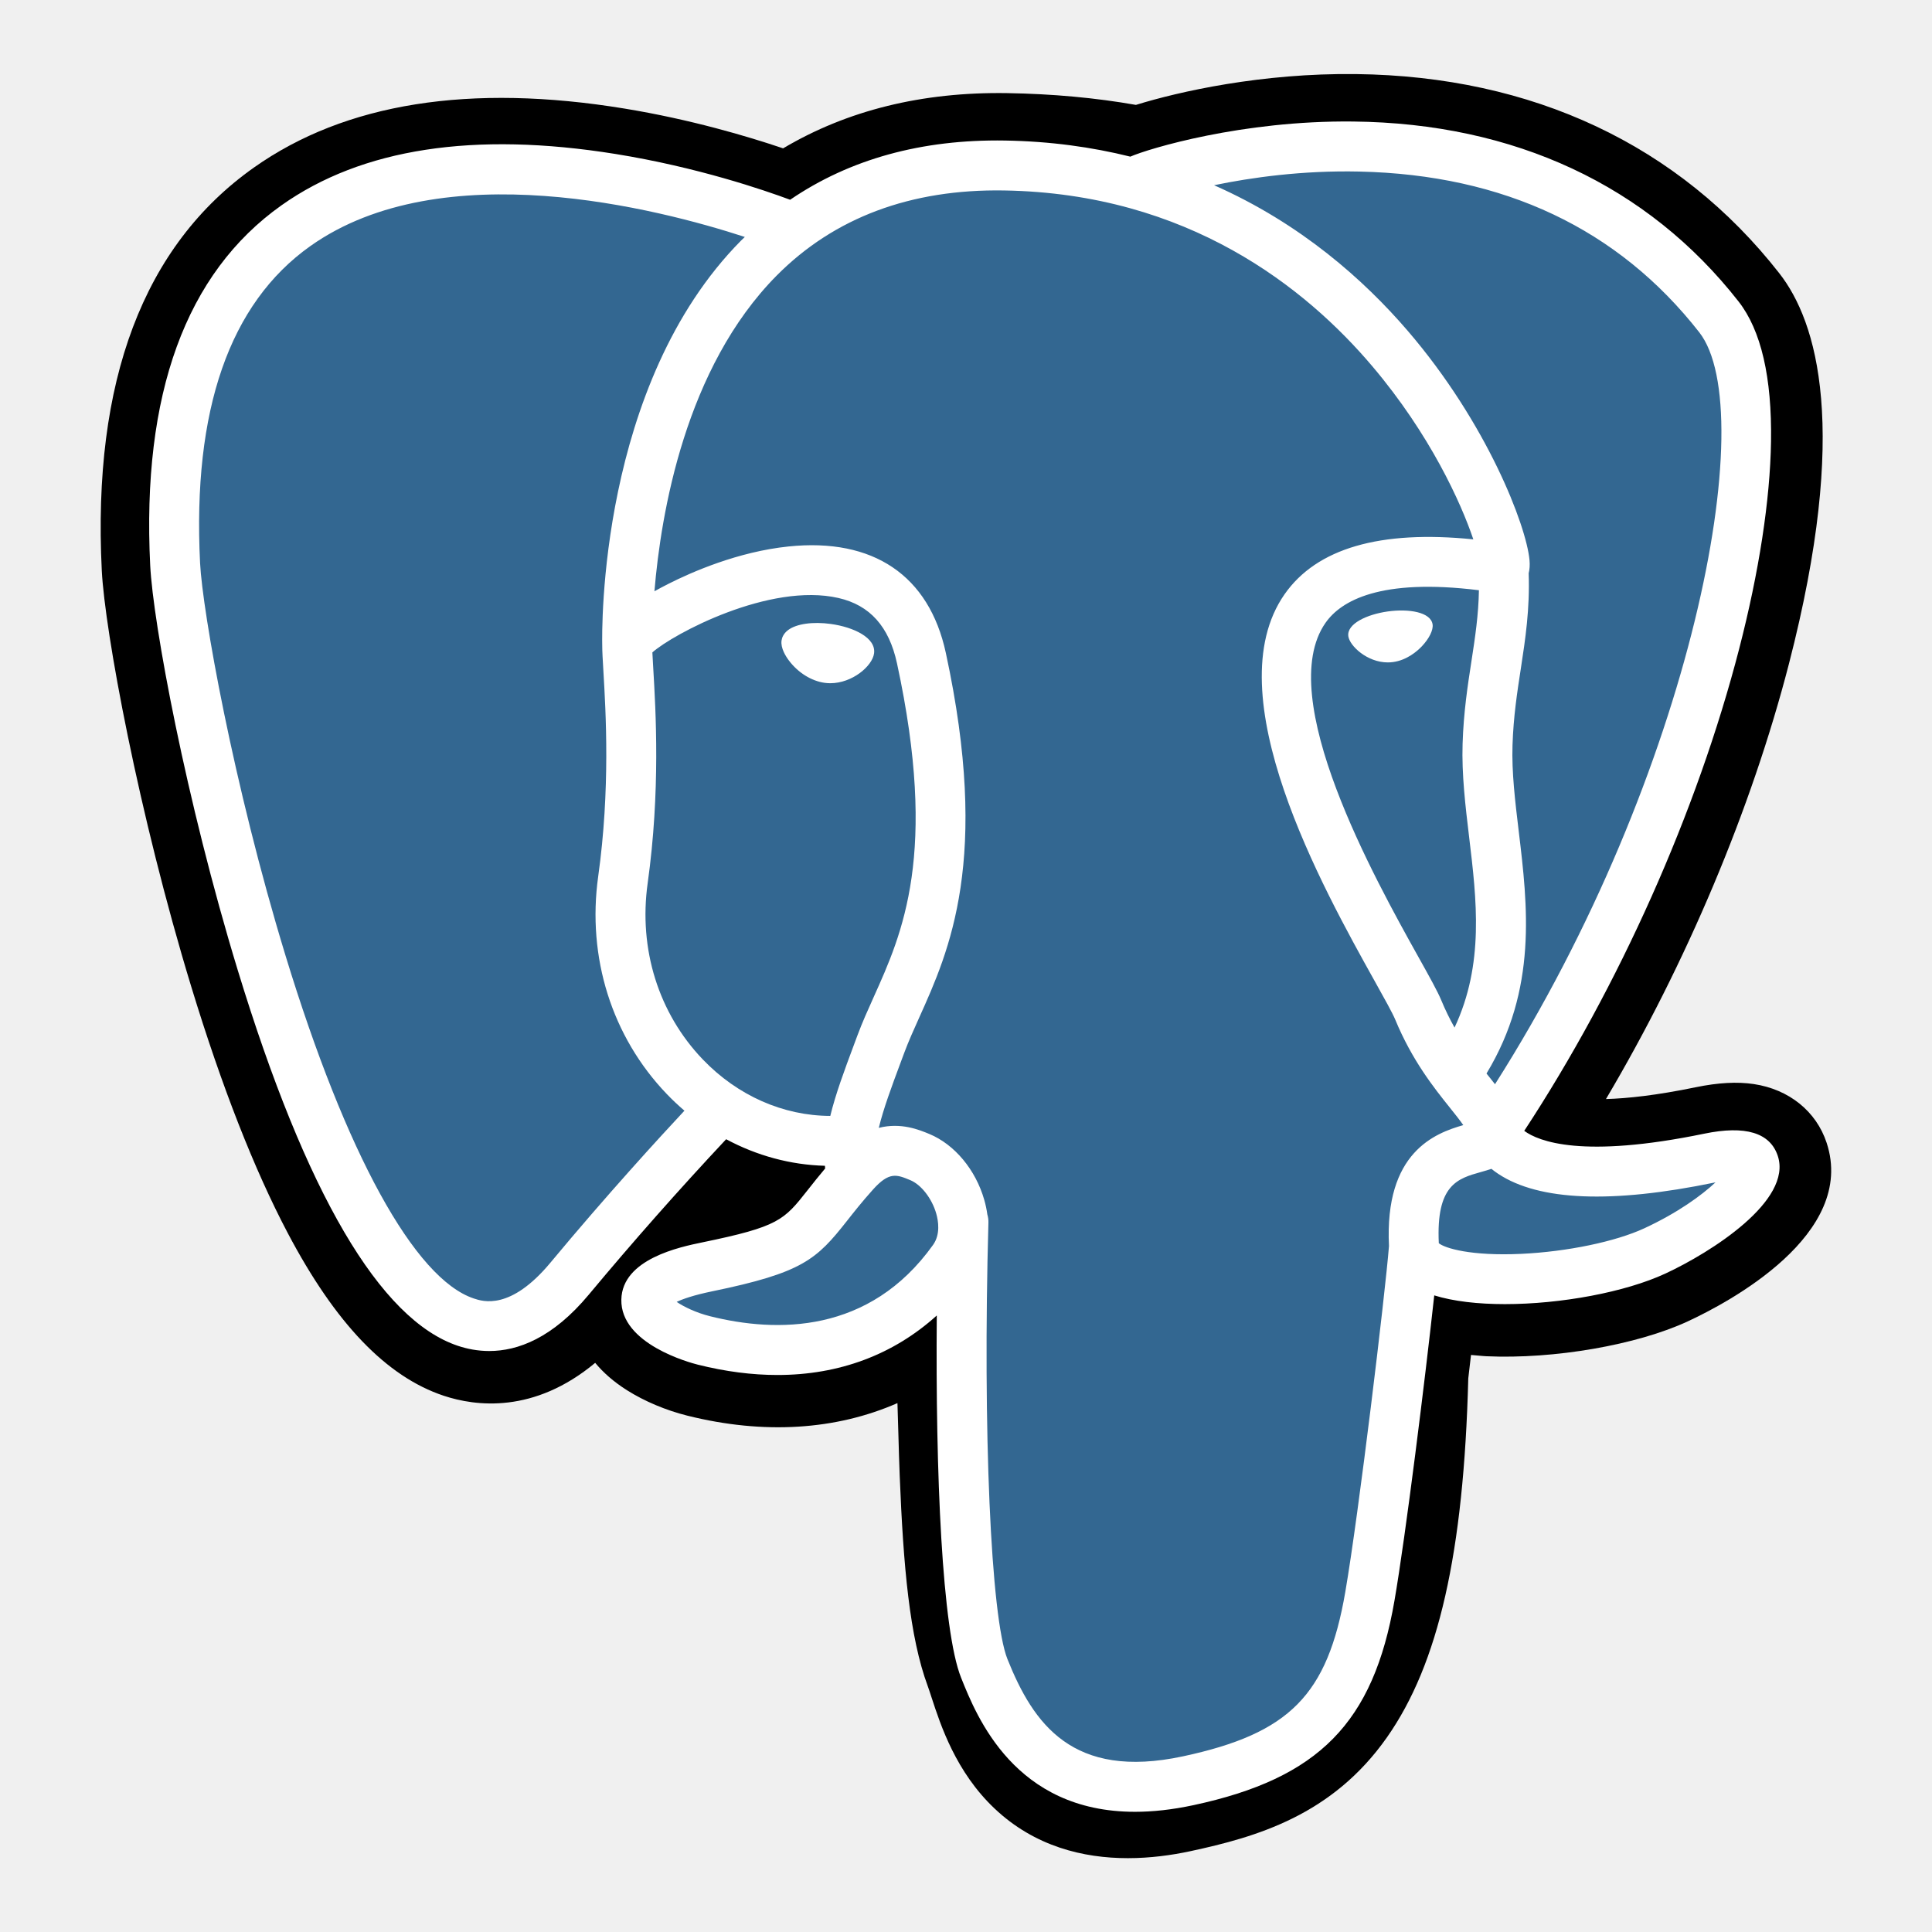
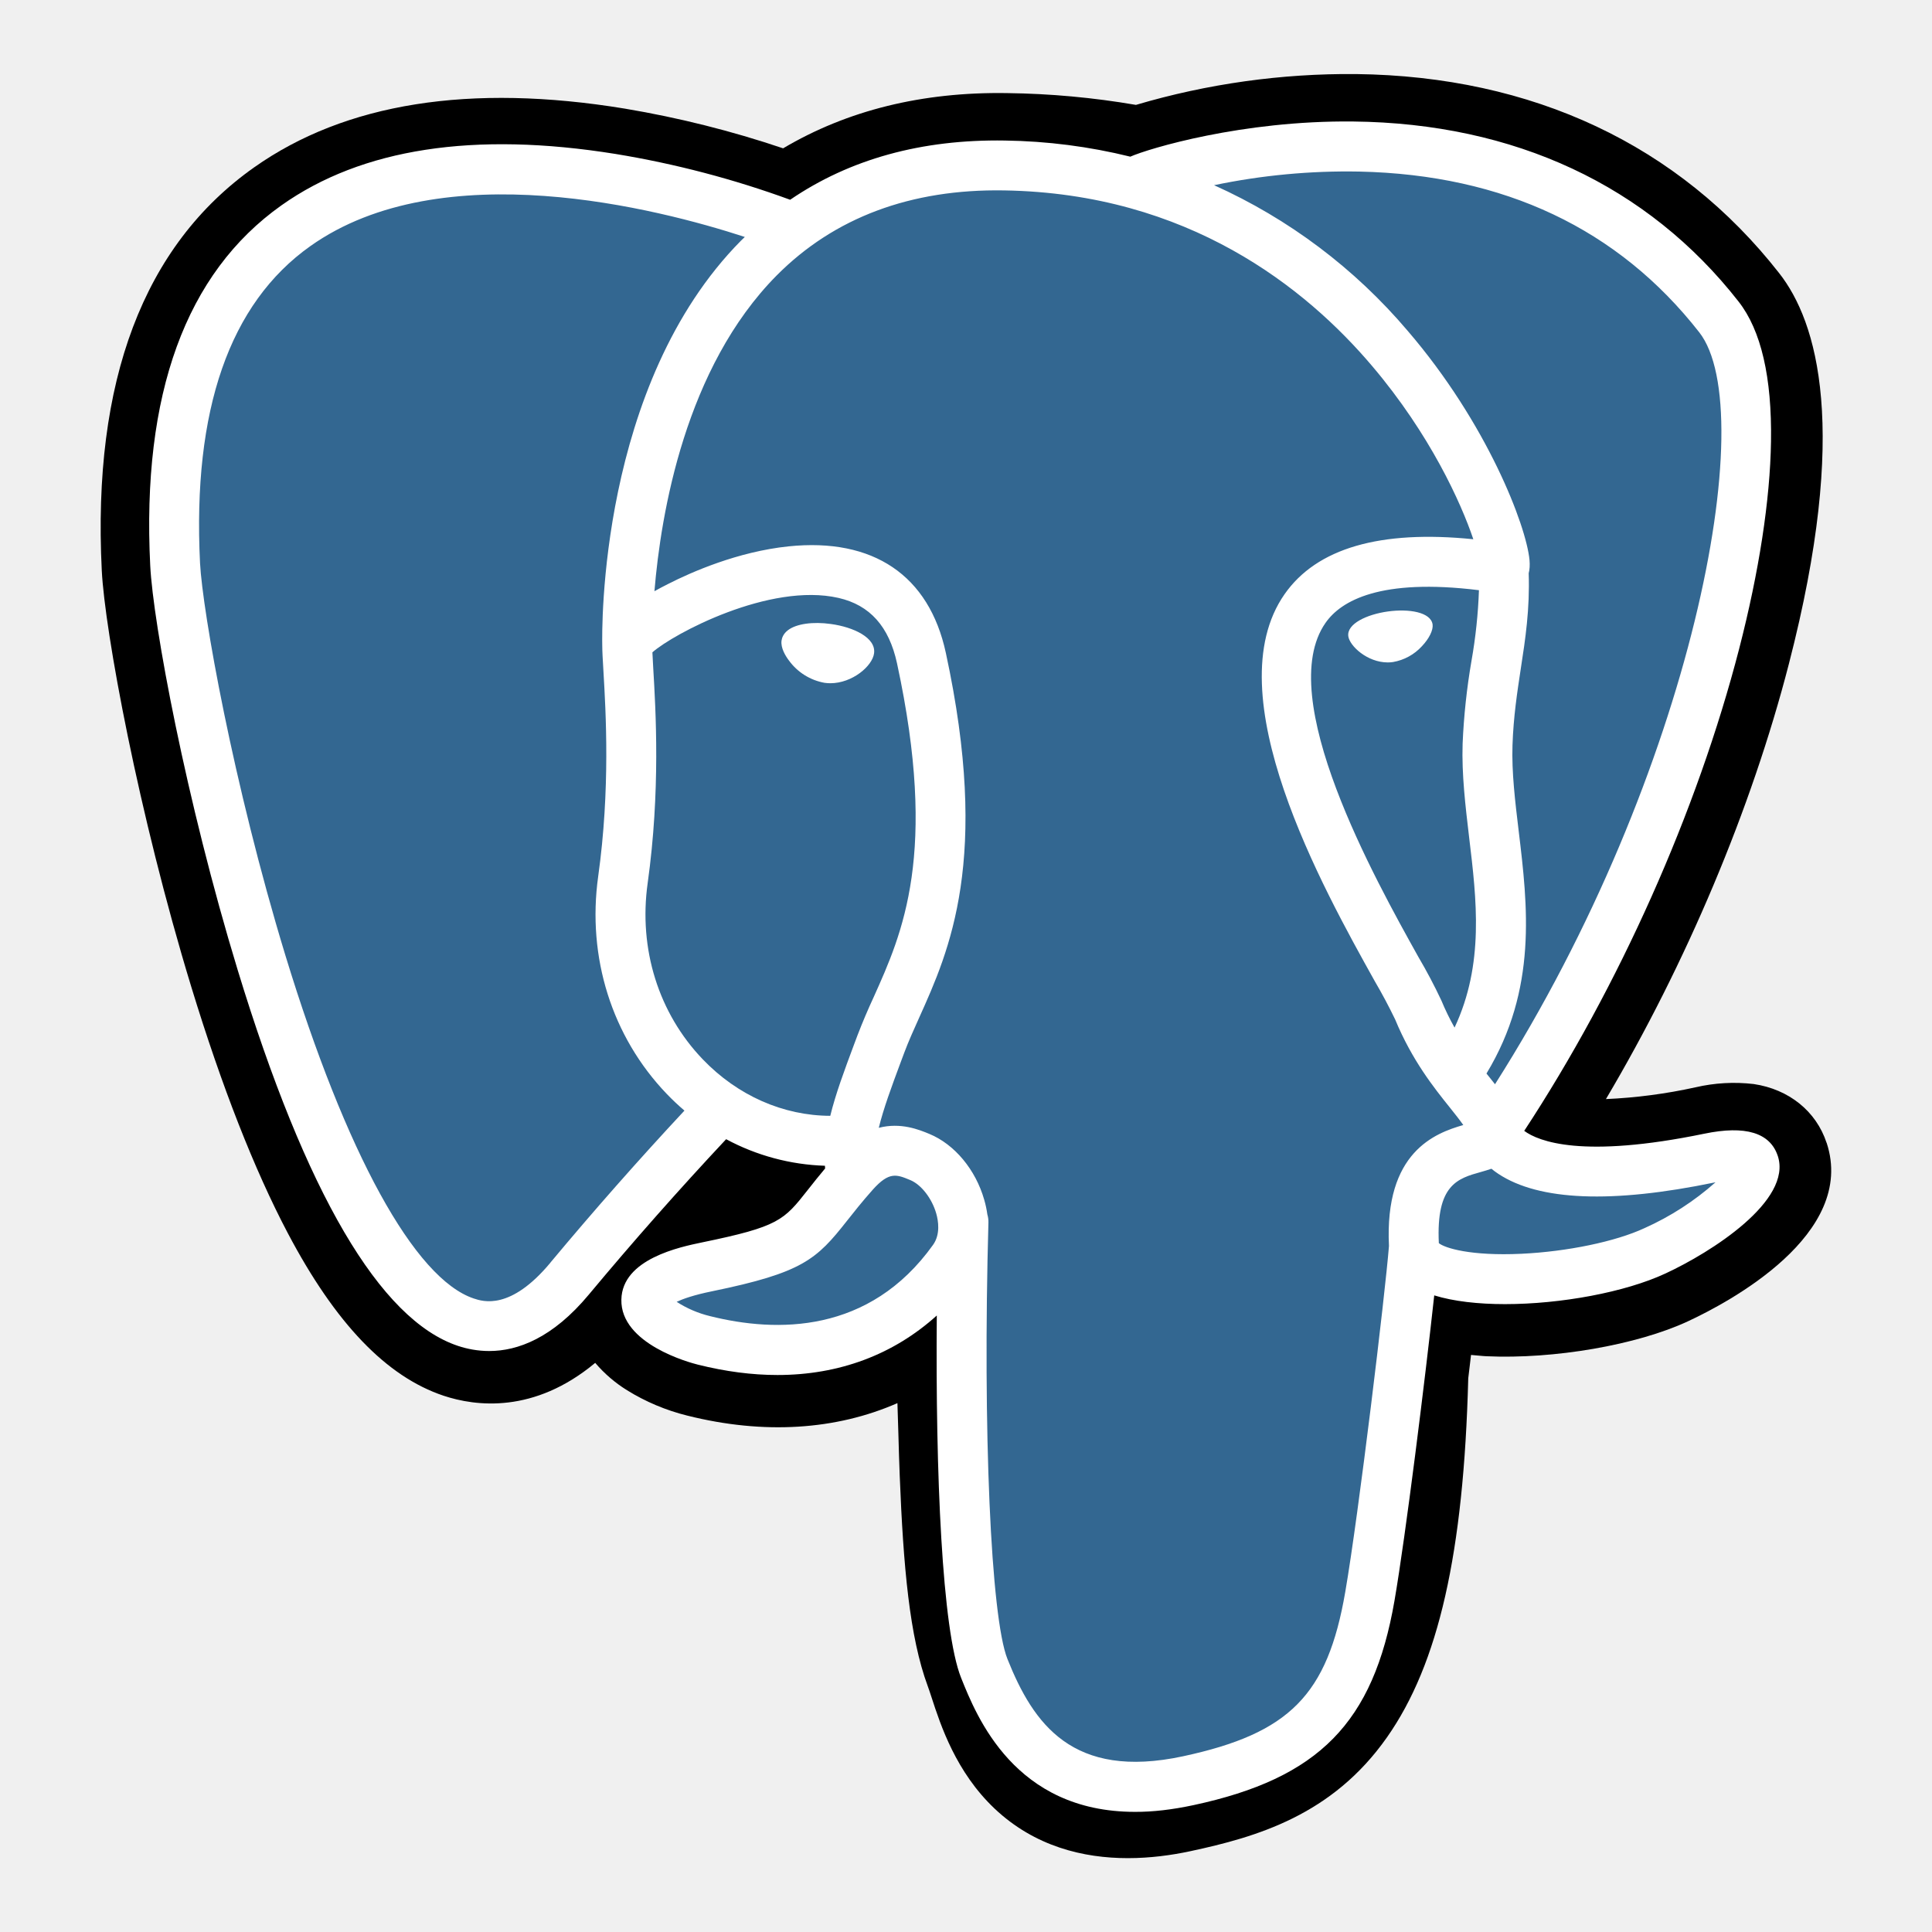
<svg xmlns="http://www.w3.org/2000/svg" viewBox="-14.56 -10.56 285.12 285.12">
-   <path d="M255.008 158.086c-1.535-4.649-5.556-7.887-10.756-8.664c-2.452-.366-5.26-.21-8.583.475c-5.792 1.195-10.089 1.65-13.225 1.738c11.837-19.985 21.462-42.775 27.003-64.228c8.96-34.689 4.172-50.492-1.423-57.64C233.217 10.847 211.614.683 185.552.372c-13.903-.17-26.108 2.575-32.475 4.549c-5.928-1.046-12.302-1.63-18.99-1.738c-12.537-.2-23.614 2.533-33.079 8.15c-5.24-1.772-13.65-4.27-23.362-5.864c-22.842-3.75-41.252-.828-54.718 8.685C6.622 25.672-.937 45.684.461 73.634c.444 8.874 5.408 35.874 13.224 61.48c4.492 14.718 9.282 26.94 14.237 36.33c7.027 13.315 14.546 21.156 22.987 23.972c4.731 1.576 13.327 2.68 22.368-4.85c1.146 1.388 2.675 2.767 4.704 4.048c2.577 1.625 5.728 2.953 8.875 3.74c11.341 2.835 21.964 2.126 31.027-1.848c.056 1.612.099 3.152.135 4.482c.06 2.157.12 4.272.199 6.25c.537 13.374 1.447 23.773 4.143 31.049c.148.4.347 1.01.557 1.657c1.345 4.118 3.594 11.012 9.316 16.411c5.925 5.593 13.092 7.308 19.656 7.308c3.292 0 6.433-.432 9.188-1.022c9.82-2.105 20.973-5.311 29.041-16.799c7.628-10.86 11.336-27.217 12.007-52.99q.13-1.094.244-2.088l.16-1.362l1.797.158l.463.031c10.002.456 22.232-1.665 29.743-5.154c5.935-2.754 24.954-12.795 20.476-26.351" />
-   <path fill="#336791" d="M237.906 160.722c-29.74 6.135-31.785-3.934-31.785-3.934c31.4-46.593 44.527-105.736 33.2-120.211c-30.904-39.485-84.399-20.811-85.292-20.327l-.287.052c-5.876-1.22-12.451-1.946-19.842-2.067c-13.456-.22-23.664 3.528-31.41 9.402c0 0-95.43-39.314-90.991 49.444c.944 18.882 27.064 142.873 58.218 105.422c11.387-13.695 22.39-25.274 22.39-25.274c5.464 3.63 12.006 5.482 18.864 4.817l.533-.452c-.166 1.7-.09 3.363.213 5.332c-8.026 8.967-5.667 10.541-21.711 13.844c-16.235 3.346-6.698 9.302-.471 10.86c7.549 1.887 25.013 4.561 36.813-11.958l-.47 1.885c3.144 2.519 5.352 16.383 4.982 28.952c-.37 12.568-.617 21.197 1.86 27.937c2.479 6.74 4.948 21.905 26.04 17.386c17.623-3.777 26.756-13.564 28.027-29.89c.901-11.606 2.942-9.89 3.07-20.267l1.637-4.912c1.887-15.733.3-20.809 11.157-18.448l2.64.232c7.99.363 18.45-1.286 24.589-4.139c13.218-6.134 21.058-16.377 8.024-13.686z" />
-   <path fill="#fff" d="M108.076 81.525c-2.68-.373-5.107-.028-6.335.902c-.69.523-.904 1.129-.962 1.546c-.154 1.105.62 2.327 1.096 2.957c1.346 1.784 3.312 3.01 5.258 3.28q.423.059.842.058c3.245 0 6.196-2.527 6.456-4.392c.325-2.336-3.066-3.893-6.355-4.35m88.784.073c-.256-1.831-3.514-2.353-6.606-1.923c-3.088.43-6.082 1.824-5.832 3.659c.2 1.427 2.777 3.863 5.827 3.863q.387 0 .78-.054c2.036-.282 3.53-1.575 4.24-2.32c1.08-1.136 1.706-2.402 1.591-3.225" />
-   <path fill="#fff" d="M247.802 160.025c-1.134-3.429-4.784-4.532-10.848-3.28c-18.005 3.716-24.453 1.142-26.57-.417c13.995-21.32 25.508-47.092 31.719-71.137c2.942-11.39 4.567-21.968 4.7-30.59c.147-9.463-1.465-16.417-4.789-20.665c-13.402-17.125-33.072-26.311-56.882-26.563c-16.369-.184-30.199 4.005-32.88 5.183c-5.646-1.404-11.801-2.266-18.502-2.376c-12.288-.199-22.91 2.743-31.704 8.74c-3.82-1.422-13.692-4.811-25.765-6.756c-20.872-3.36-37.458-.814-49.294 7.571c-14.123 10.006-20.643 27.892-19.38 53.16c.425 8.501 5.269 34.653 12.913 59.698c10.062 32.964 21 51.625 32.508 55.464c1.347.449 2.9.763 4.613.763c4.198 0 9.345-1.892 14.7-8.33a530 530 0 0 1 20.261-22.926c4.524 2.428 9.494 3.784 14.577 3.92q.016.2.035.398a118 118 0 0 0-2.57 3.175c-3.522 4.471-4.255 5.402-15.592 7.736c-3.225.666-11.79 2.431-11.916 8.435c-.136 6.56 10.125 9.315 11.294 9.607c4.074 1.02 7.999 1.523 11.742 1.523c9.103 0 17.114-2.992 23.516-8.781c-.197 23.386.778 46.43 3.586 53.451c2.3 5.748 7.918 19.795 25.664 19.794c2.604 0 5.47-.303 8.623-.979c18.521-3.97 26.564-12.156 29.675-30.203c1.665-9.645 4.522-32.676 5.866-45.03c2.836.885 6.487 1.29 10.434 1.289c8.232 0 17.731-1.749 23.688-4.514c6.692-3.108 18.768-10.734 16.578-17.36m-44.106-83.48c-.061 3.647-.563 6.958-1.095 10.414c-.573 3.717-1.165 7.56-1.314 12.225c-.147 4.54.42 9.26.968 13.825c1.108 9.22 2.245 18.712-2.156 28.078a37 37 0 0 1-1.95-4.009c-.547-1.326-1.735-3.456-3.38-6.404c-6.399-11.476-21.384-38.35-13.713-49.316c2.285-3.264 8.084-6.62 22.64-4.813m-17.644-61.787c21.334.471 38.21 8.452 50.158 23.72c9.164 11.711-.927 64.998-30.14 110.969a171 171 0 0 0-.886-1.117l-.37-.462c7.549-12.467 6.073-24.802 4.759-35.738c-.54-4.488-1.05-8.727-.92-12.709c.134-4.22.692-7.84 1.232-11.34c.663-4.313 1.338-8.776 1.152-14.037c.139-.552.195-1.204.122-1.978c-.475-5.045-6.235-20.144-17.975-33.81c-6.422-7.475-15.787-15.84-28.574-21.482c5.5-1.14 13.021-2.203 21.442-2.016M66.674 175.778c-5.9 7.094-9.974 5.734-11.314 5.288c-8.73-2.912-18.86-21.364-27.791-50.624c-7.728-25.318-12.244-50.777-12.602-57.916c-1.128-22.578 4.345-38.313 16.268-46.769c19.404-13.76 51.306-5.524 64.125-1.347c-.184.182-.376.352-.558.537c-21.036 21.244-20.537 57.54-20.485 59.759c-.002.856.07 2.068.168 3.735c.362 6.105 1.036 17.467-.764 30.334c-1.672 11.957 2.014 23.66 10.111 32.109a36 36 0 0 0 2.617 2.468c-3.604 3.86-11.437 12.396-19.775 22.426m22.479-29.993c-6.526-6.81-9.49-16.282-8.133-25.99c1.9-13.592 1.199-25.43.822-31.79c-.053-.89-.1-1.67-.127-2.285c3.073-2.725 17.314-10.355 27.47-8.028c4.634 1.061 7.458 4.217 8.632 9.645c6.076 28.103.804 39.816-3.432 49.229c-.873 1.939-1.698 3.772-2.402 5.668l-.546 1.466c-1.382 3.706-2.668 7.152-3.465 10.424c-6.938-.02-13.687-2.984-18.819-8.34m1.065 37.9c-2.026-.506-3.848-1.385-4.917-2.114c.893-.42 2.482-.992 5.238-1.56c13.337-2.745 15.397-4.683 19.895-10.394c1.031-1.31 2.2-2.794 3.819-4.602l.002-.002c2.411-2.7 3.514-2.242 5.514-1.412c1.621.67 3.2 2.702 3.84 4.938c.303 1.056.643 3.06-.47 4.62c-9.396 13.156-23.088 12.987-32.921 10.526m69.799 64.952c-16.316 3.496-22.093-4.829-25.9-14.346c-2.457-6.144-3.665-33.85-2.808-64.447c.011-.407-.047-.8-.159-1.17a15.4 15.4 0 0 0-.456-2.162c-1.274-4.452-4.379-8.176-8.104-9.72c-1.48-.613-4.196-1.738-7.46-.903c.696-2.868 1.903-6.107 3.212-9.614l.549-1.475c.618-1.663 1.394-3.386 2.214-5.21c4.433-9.848 10.504-23.337 3.915-53.81c-2.468-11.414-10.71-16.988-23.204-15.693c-7.49.775-14.343 3.797-17.761 5.53c-.735.372-1.407.732-2.035 1.082c.954-11.5 4.558-32.992 18.04-46.59c8.489-8.56 19.794-12.788 33.568-12.56c27.14.444 44.544 14.372 54.366 25.979c8.464 10.001 13.047 20.076 14.876 25.51c-13.755-1.399-23.11 1.316-27.852 8.096c-10.317 14.748 5.644 43.372 13.315 57.129c1.407 2.521 2.621 4.7 3.003 5.626c2.498 6.054 5.732 10.096 8.093 13.046c.724.904 1.426 1.781 1.96 2.547c-4.166 1.201-11.649 3.976-10.967 17.847c-.55 6.96-4.461 39.546-6.448 51.059c-2.623 15.21-8.22 20.875-23.957 24.25m68.104-77.936c-4.26 1.977-11.389 3.46-18.161 3.779c-7.48.35-11.288-.838-12.184-1.569c-.42-8.644 2.797-9.547 6.202-10.503c.535-.15 1.057-.297 1.561-.473q.469.383 1.032.756c6.012 3.968 16.735 4.396 31.874 1.271l.166-.033c-2.042 1.909-5.536 4.471-10.49 6.772" />
+   <path d="M255 158.09c-1.53-4.65-5.55-7.9-10.75-8.67a25 25 0 0 0-8.58.48 77 77 0 0 1-13.23 1.74c11.84-19.99 21.47-42.78 27-64.23 8.97-34.7 4.18-50.5-1.42-57.64-14.8-18.92-36.4-29.09-62.47-29.4a111 111 0 0 0-32.47 4.55 121 121 0 0 0-19-1.74c-12.53-.2-23.6 2.54-33.07 8.15a151 151 0 0 0-23.36-5.86c-22.85-3.75-41.26-.83-54.72 8.68C6.63 25.67-.94 45.68.46 73.63c.44 8.88 5.4 35.88 13.22 61.48 4.5 14.72 9.29 26.94 14.24 36.33 7.03 13.32 14.55 21.16 22.99 23.98 4.73 1.57 13.33 2.68 22.37-4.85a20 20 0 0 0 4.7 4.04 31 31 0 0 0 8.88 3.74c11.34 2.84 21.96 2.13 31.02-1.84l.14 4.48c.06 2.16.12 4.27.2 6.25.53 13.37 1.44 23.77 4.14 31.05.15.4.35 1 .56 1.65 1.34 4.12 3.6 11.02 9.31 16.42 5.93 5.59 13.1 7.3 19.66 7.3 3.3 0 6.43-.43 9.19-1.02 9.82-2.1 20.97-5.31 29.04-16.8 7.63-10.86 11.33-27.21 12-52.99l.25-2.09.16-1.36 1.8.16.46.03c10 .46 22.23-1.66 29.74-5.15 5.94-2.76 24.96-12.8 20.48-26.35" />
+   <path fill="#336791" d="M237.9 160.72c-29.73 6.14-31.78-3.93-31.78-3.93 31.4-46.6 44.53-105.74 33.2-120.21-30.9-39.49-84.4-20.81-85.3-20.33l-.28.05a106 106 0 0 0-19.84-2.06c-13.46-.22-23.66 3.52-31.41 9.4 0 0-95.43-39.32-91 49.44.95 18.88 27.07 142.87 58.23 105.42 11.38-13.7 22.39-25.27 22.39-25.27a29 29 0 0 0 18.86 4.82l.53-.46c-.16 1.7-.09 3.37.22 5.34-8.03 8.96-5.67 10.54-21.71 13.84-16.24 3.35-6.7 9.3-.47 10.86 7.54 1.89 25 4.56 36.8-11.96l-.46 1.89c3.14 2.52 5.35 16.38 4.98 28.95s-.62 21.2 1.86 27.94 4.95 21.9 26.04 17.38c17.62-3.78 26.76-13.56 28.03-29.89.9-11.6 2.94-9.89 3.07-20.26l1.63-4.92c1.9-15.73.3-20.8 11.16-18.44l2.64.23c8 .36 18.45-1.29 24.59-4.14 13.22-6.14 21.06-16.38 8.02-13.69" />
+   <path fill="#fff" d="M108.08 81.53c-2.68-.38-5.11-.03-6.34.9-.69.52-.9 1.13-.96 1.54-.16 1.1.62 2.33 1.1 2.96a8.3 8.3 0 0 0 5.25 3.28q.43.06.85.06c3.24 0 6.2-2.53 6.45-4.4.33-2.33-3.07-3.89-6.35-4.34m88.78.07c-.26-1.83-3.51-2.35-6.6-1.92-3.1.43-6.09 1.82-5.84 3.66.2 1.42 2.78 3.86 5.83 3.86q.39 0 .78-.06a7.5 7.5 0 0 0 4.24-2.32c1.08-1.13 1.7-2.4 1.59-3.22" />
+   <path fill="#fff" d="M247.8 160.03c-1.13-3.43-4.78-4.54-10.85-3.28-18 3.71-24.45 1.14-26.57-.42 14-21.32 25.51-47.1 31.72-71.14 2.94-11.39 4.57-21.97 4.7-30.59.15-9.46-1.46-16.42-4.79-20.66-13.4-17.13-33.07-26.31-56.88-26.57-16.37-.18-30.2 4-32.88 5.19a82 82 0 0 0-18.5-2.38c-12.29-.2-22.91 2.74-31.7 8.74a142 142 0 0 0-25.77-6.76c-20.87-3.36-37.46-.81-49.3 7.58-14.12 10-20.64 27.89-19.37 53.16.42 8.5 5.27 34.65 12.91 59.7 10.06 32.96 21 51.62 32.5 55.46 1.35.45 2.9.76 4.62.76 4.2 0 9.35-1.9 14.7-8.33a530 530 0 0 1 20.26-22.93 33 33 0 0 0 14.58 3.92l.03.4a118 118 0 0 0-2.57 3.18c-3.52 4.47-4.25 5.4-15.59 7.73-3.22.67-11.79 2.43-11.91 8.44-.14 6.56 10.12 9.31 11.29 9.6q6.12 1.53 11.74 1.53c9.1 0 17.12-3 23.52-8.78-.2 23.38.78 46.43 3.58 53.45 2.3 5.75 7.92 19.8 25.67 19.8q3.9.02 8.62-.99c18.52-3.97 26.56-12.15 29.68-30.2 1.66-9.65 4.52-32.68 5.86-45.03 2.84.88 6.49 1.29 10.44 1.29 8.23 0 17.73-1.75 23.68-4.52 6.7-3.1 18.77-10.73 16.58-17.36m-44.1-83.48a75 75 0 0 1-1.1 10.42 96 96 0 0 0-1.31 12.22c-.15 4.54.42 9.26.96 13.83 1.11 9.22 2.25 18.71-2.15 28.08a37 37 0 0 1-1.95-4.01 78 78 0 0 0-3.38-6.4c-6.4-11.48-21.39-38.36-13.71-49.32 2.28-3.27 8.08-6.62 22.64-4.82m-17.65-61.78c21.34.47 38.21 8.45 50.16 23.72 9.16 11.7-.93 65-30.14 110.97l-.89-1.12-.37-.46c7.55-12.47 6.08-24.8 4.76-35.74-.54-4.49-1.05-8.73-.92-12.7.14-4.23.7-7.85 1.23-11.35.67-4.31 1.34-8.78 1.16-14.04q.22-.82.12-1.97c-.48-5.05-6.24-20.15-17.98-33.81a81 81 0 0 0-28.57-21.49 96 96 0 0 1 21.44-2.01M66.67 175.78c-5.9 7.1-9.97 5.73-11.31 5.29-8.73-2.92-18.86-21.37-27.8-50.63-7.72-25.32-12.23-50.77-12.6-57.91-1.12-22.58 4.35-38.32 16.28-46.77 19.4-13.76 51.3-5.53 64.12-1.35l-.56.54C73.77 46.19 74.27 82.49 74.32 84.7c0 .85.07 2.06.17 3.73.36 6.1 1.03 17.47-.77 30.34-1.67 11.95 2.02 23.66 10.11 32.1a36 36 0 0 0 2.62 2.47 541 541 0 0 0-19.78 22.43m22.48-30c-6.52-6.8-9.49-16.28-8.13-25.99 1.9-13.59 1.2-25.43.82-31.79l-.12-2.28c3.07-2.72 17.3-10.35 27.47-8.03 4.63 1.06 7.45 4.22 8.63 9.65 6.07 28.1.8 39.81-3.43 49.23a91 91 0 0 0-2.4 5.66l-.55 1.47c-1.38 3.7-2.67 7.15-3.47 10.42-6.94-.02-13.68-2.98-18.82-8.34m1.07 37.9a16 16 0 0 1-4.92-2.11c.9-.42 2.48-1 5.24-1.56 13.34-2.74 15.4-4.68 19.9-10.4 1.03-1.3 2.2-2.79 3.81-4.6 2.42-2.7 3.52-2.24 5.52-1.41 1.62.67 3.2 2.7 3.84 4.94.3 1.05.64 3.06-.47 4.62-9.4 13.15-23.09 12.98-32.92 10.52m69.8 64.96c-16.32 3.5-22.1-4.83-25.9-14.35-2.46-6.14-3.67-33.85-2.81-64.45q.01-.6-.16-1.17a15 15 0 0 0-.46-2.16c-1.27-4.45-4.37-8.18-8.1-9.72-1.48-.61-4.2-1.74-7.46-.9.7-2.87 1.9-6.1 3.21-9.62l.55-1.47c.62-1.66 1.4-3.39 2.22-5.21 4.43-9.85 10.5-23.34 3.91-53.81-2.47-11.42-10.71-16.99-23.2-15.7-7.5.78-14.35 3.8-17.76 5.54q-1.1.55-2.04 1.08c.95-11.5 4.56-33 18.04-46.6 8.49-8.55 19.8-12.78 33.57-12.55 27.14.44 44.54 14.37 54.36 25.98 8.47 10 13.05 20.07 14.88 25.5-13.75-1.4-23.11 1.32-27.85 8.1-10.32 14.75 5.64 43.37 13.31 57.13a80 80 0 0 1 3 5.63c2.5 6.05 5.74 10.1 8.1 13.04.72.9 1.42 1.78 1.96 2.55-4.17 1.2-11.65 3.98-10.97 17.85-.55 6.96-4.46 39.54-6.45 51.06-2.62 15.2-8.22 20.87-23.95 24.25m68.1-77.94c-4.26 1.98-11.39 3.46-18.16 3.78-7.48.35-11.29-.84-12.18-1.57-.42-8.64 2.8-9.55 6.2-10.5q.8-.22 1.56-.48.47.39 1.03.76c6.01 3.97 16.74 4.4 31.88 1.27l.16-.03a41 41 0 0 1-10.49 6.77" />
</svg>
